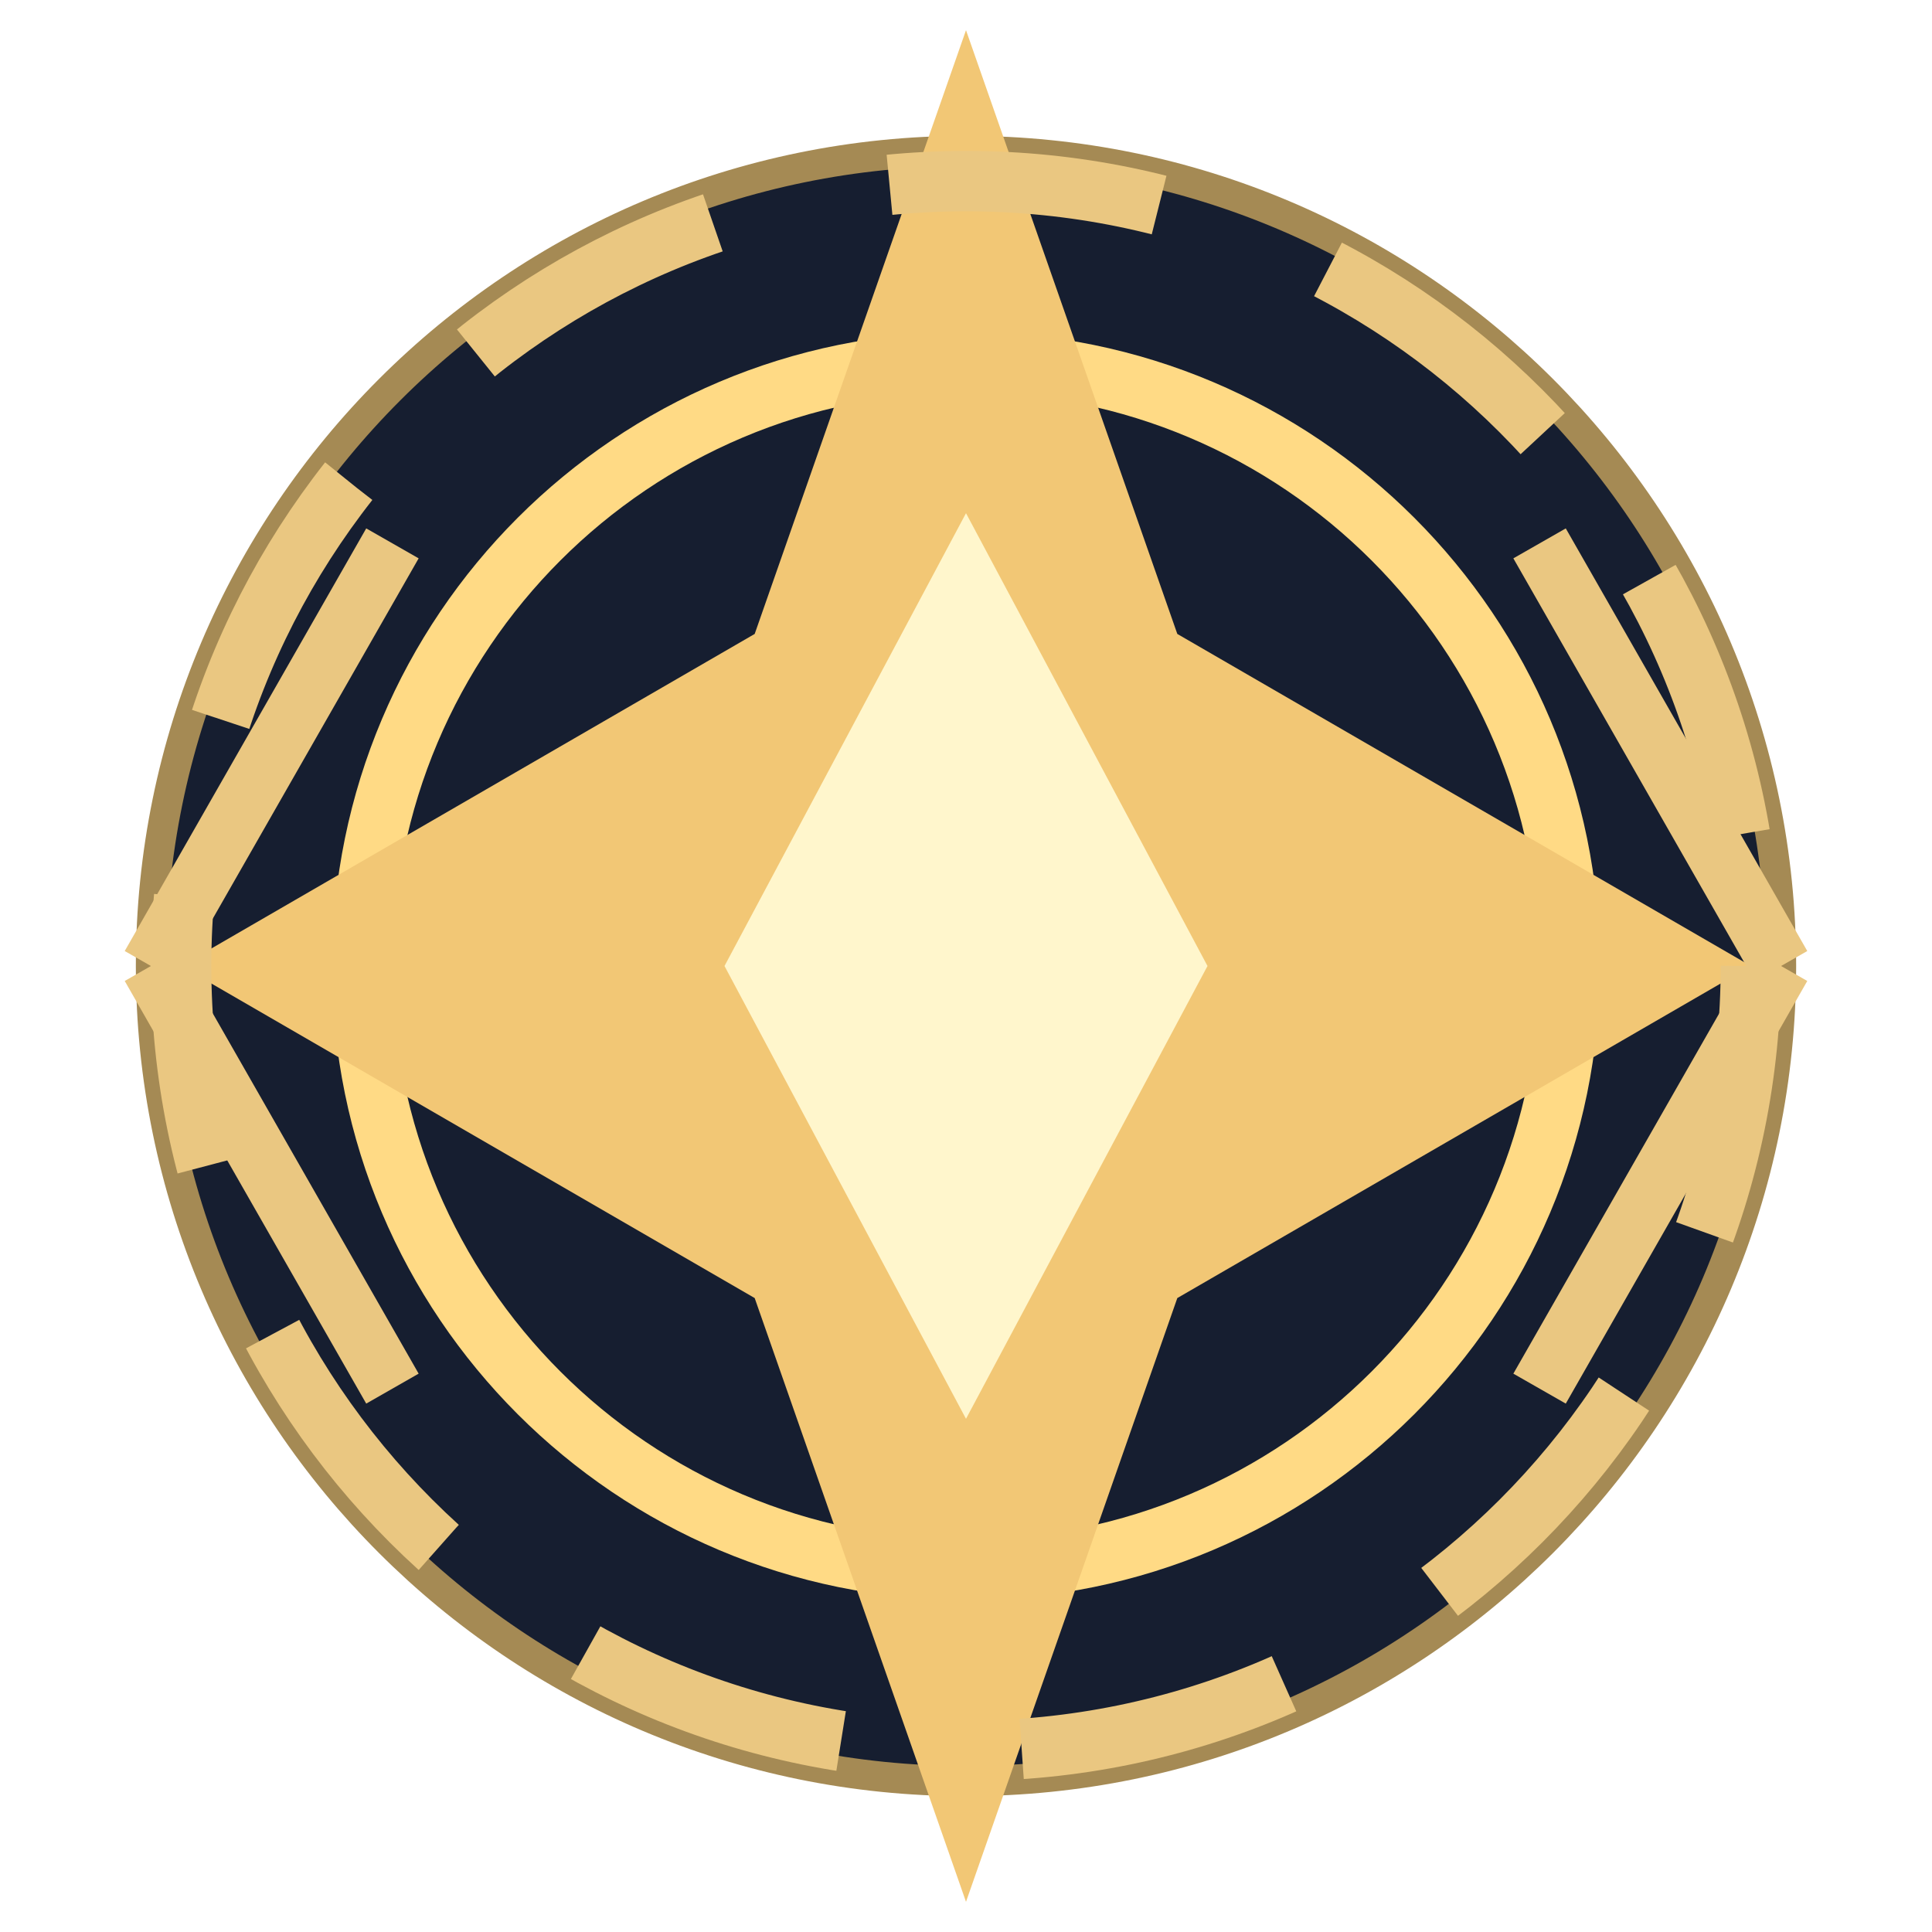
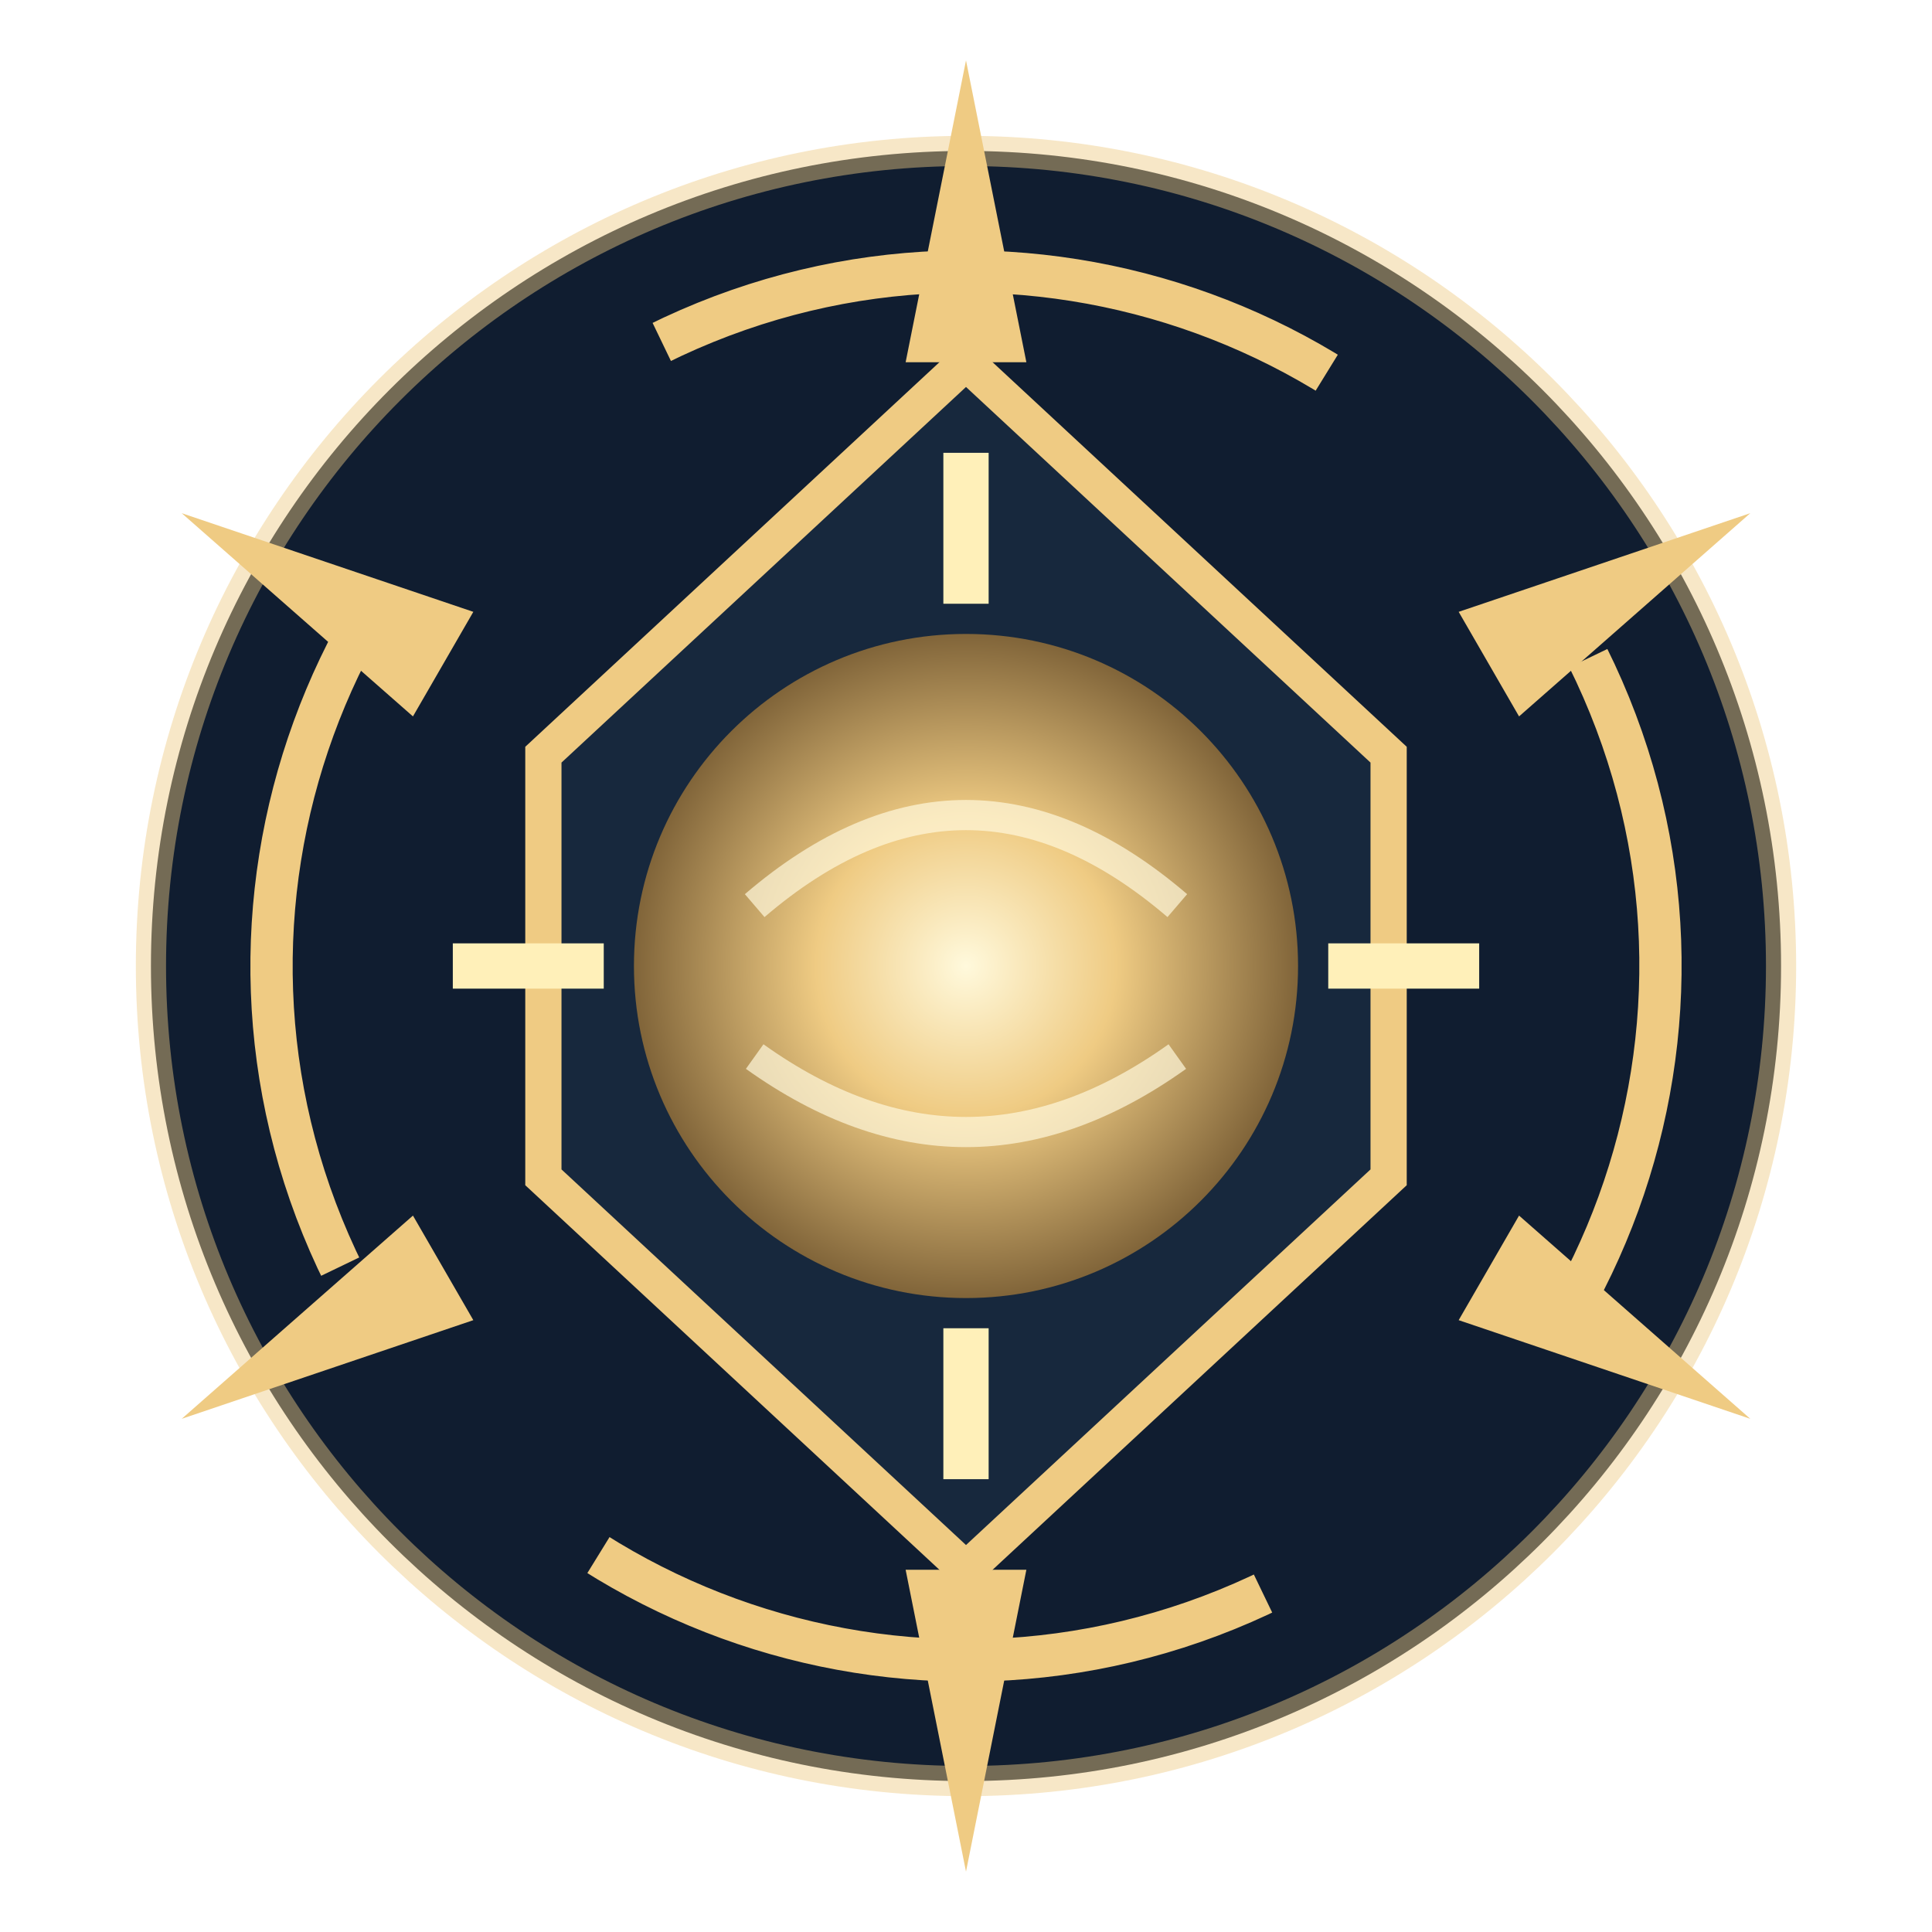
<svg xmlns="http://www.w3.org/2000/svg" width="64" height="64" viewBox="-32 -32 64 64">
-   <circle r="27" fill="#161e30" stroke="#a58a54" />
-   <circle r="20" fill="none" stroke="#ffda85" stroke-width="2" />
-   <path d="M0-31L7-11L26 0L7 11L0 31L-7 11L-26 0L-7-11Z" fill="#f2c775" />
-   <path d="M0-15L8 0L0 15L-8 0Z" fill="#fff6cc" />
-   <g fill="none" stroke="#eac781" stroke-width="2">
-     <path d="M-27 0l8-14M27 0l-8-14M-27 0l8 14M27 0l-8 14" />
-     <circle r="26" stroke-dasharray="9 6" />
-   </g>
+   <defs>
+     <radialGradient id="core">
+       <stop stop-color="#fff9dc" />
+       <stop offset=".45" stop-color="#efcb83" />
+       <stop offset="1" stop-color="#806439" />
+     </radialGradient>
+   </defs>
+   <circle r="27" fill="#101d30" stroke="#efcb83" stroke-opacity=".45" />
+   <circle r="23" fill="none" stroke="#efcb83" stroke-width="1.4" stroke-dasharray="23 13" transform="rotate(-25)" />
+   <path d="M-2-20L0-30L2-20" transform="rotate(0)" fill="#efcb83" />
+   <path d="M-2-20L0-30L2-20" transform="rotate(60)" fill="#efcb83" />
+   <path d="M-2-20L0-30L2-20" transform="rotate(120)" fill="#efcb83" />
+   <path d="M-2-20L0-30L2-20" transform="rotate(180)" fill="#efcb83" />
+   <path d="M-2-20L0-30L2-20" transform="rotate(240)" fill="#efcb83" />
+   <path d="M-2-20L0-30L2-20" transform="rotate(300)" fill="#efcb83" />
+   <path d="M0-20L14-7L14 7L0 20L-14 7L-14-7Z" fill="#17283d" stroke="#efcb83" stroke-width="1.2" />
+   <circle r="11" fill="url(#core)" />
+   <path d="M0-17V-12M0 12V17M-17 0H-12M12 0H17" stroke="#fff0b9" stroke-width="1.5" />
+   <path d="M-7-2Q0-8 7-2M-7 3Q0 8 7 3" fill="none" stroke="#fff8dc" stroke-opacity=".7" />
</svg>
